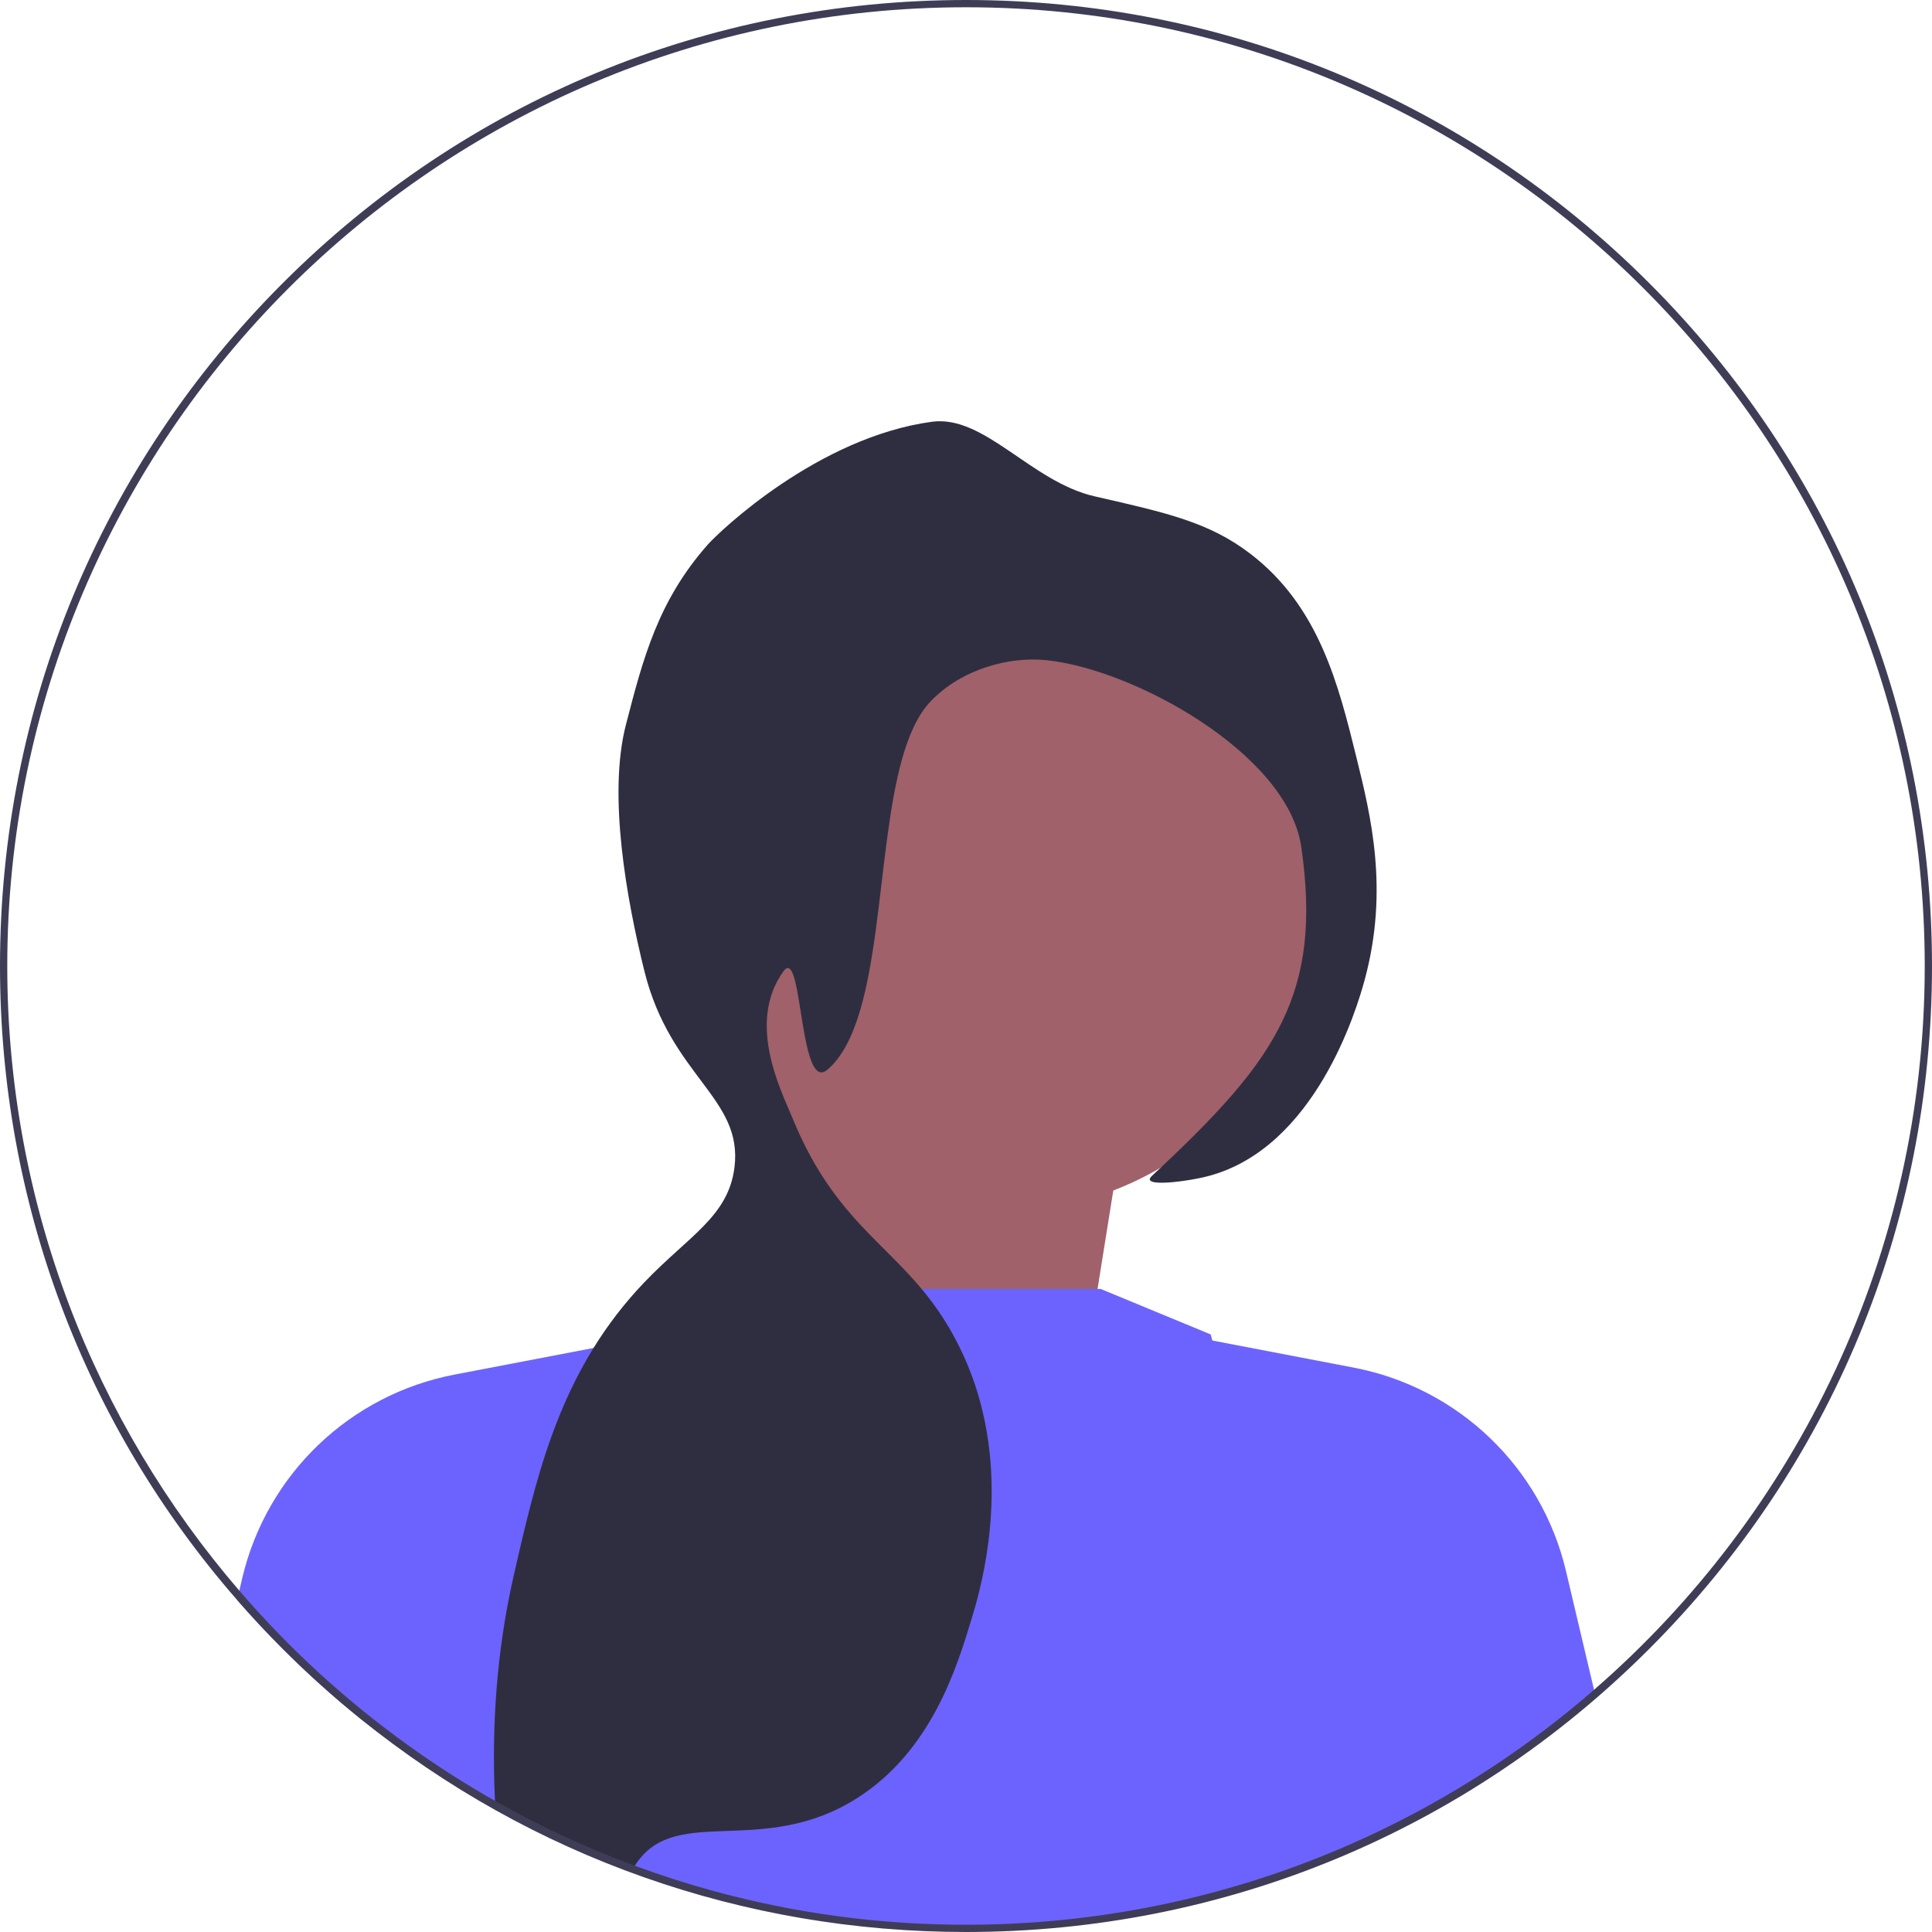
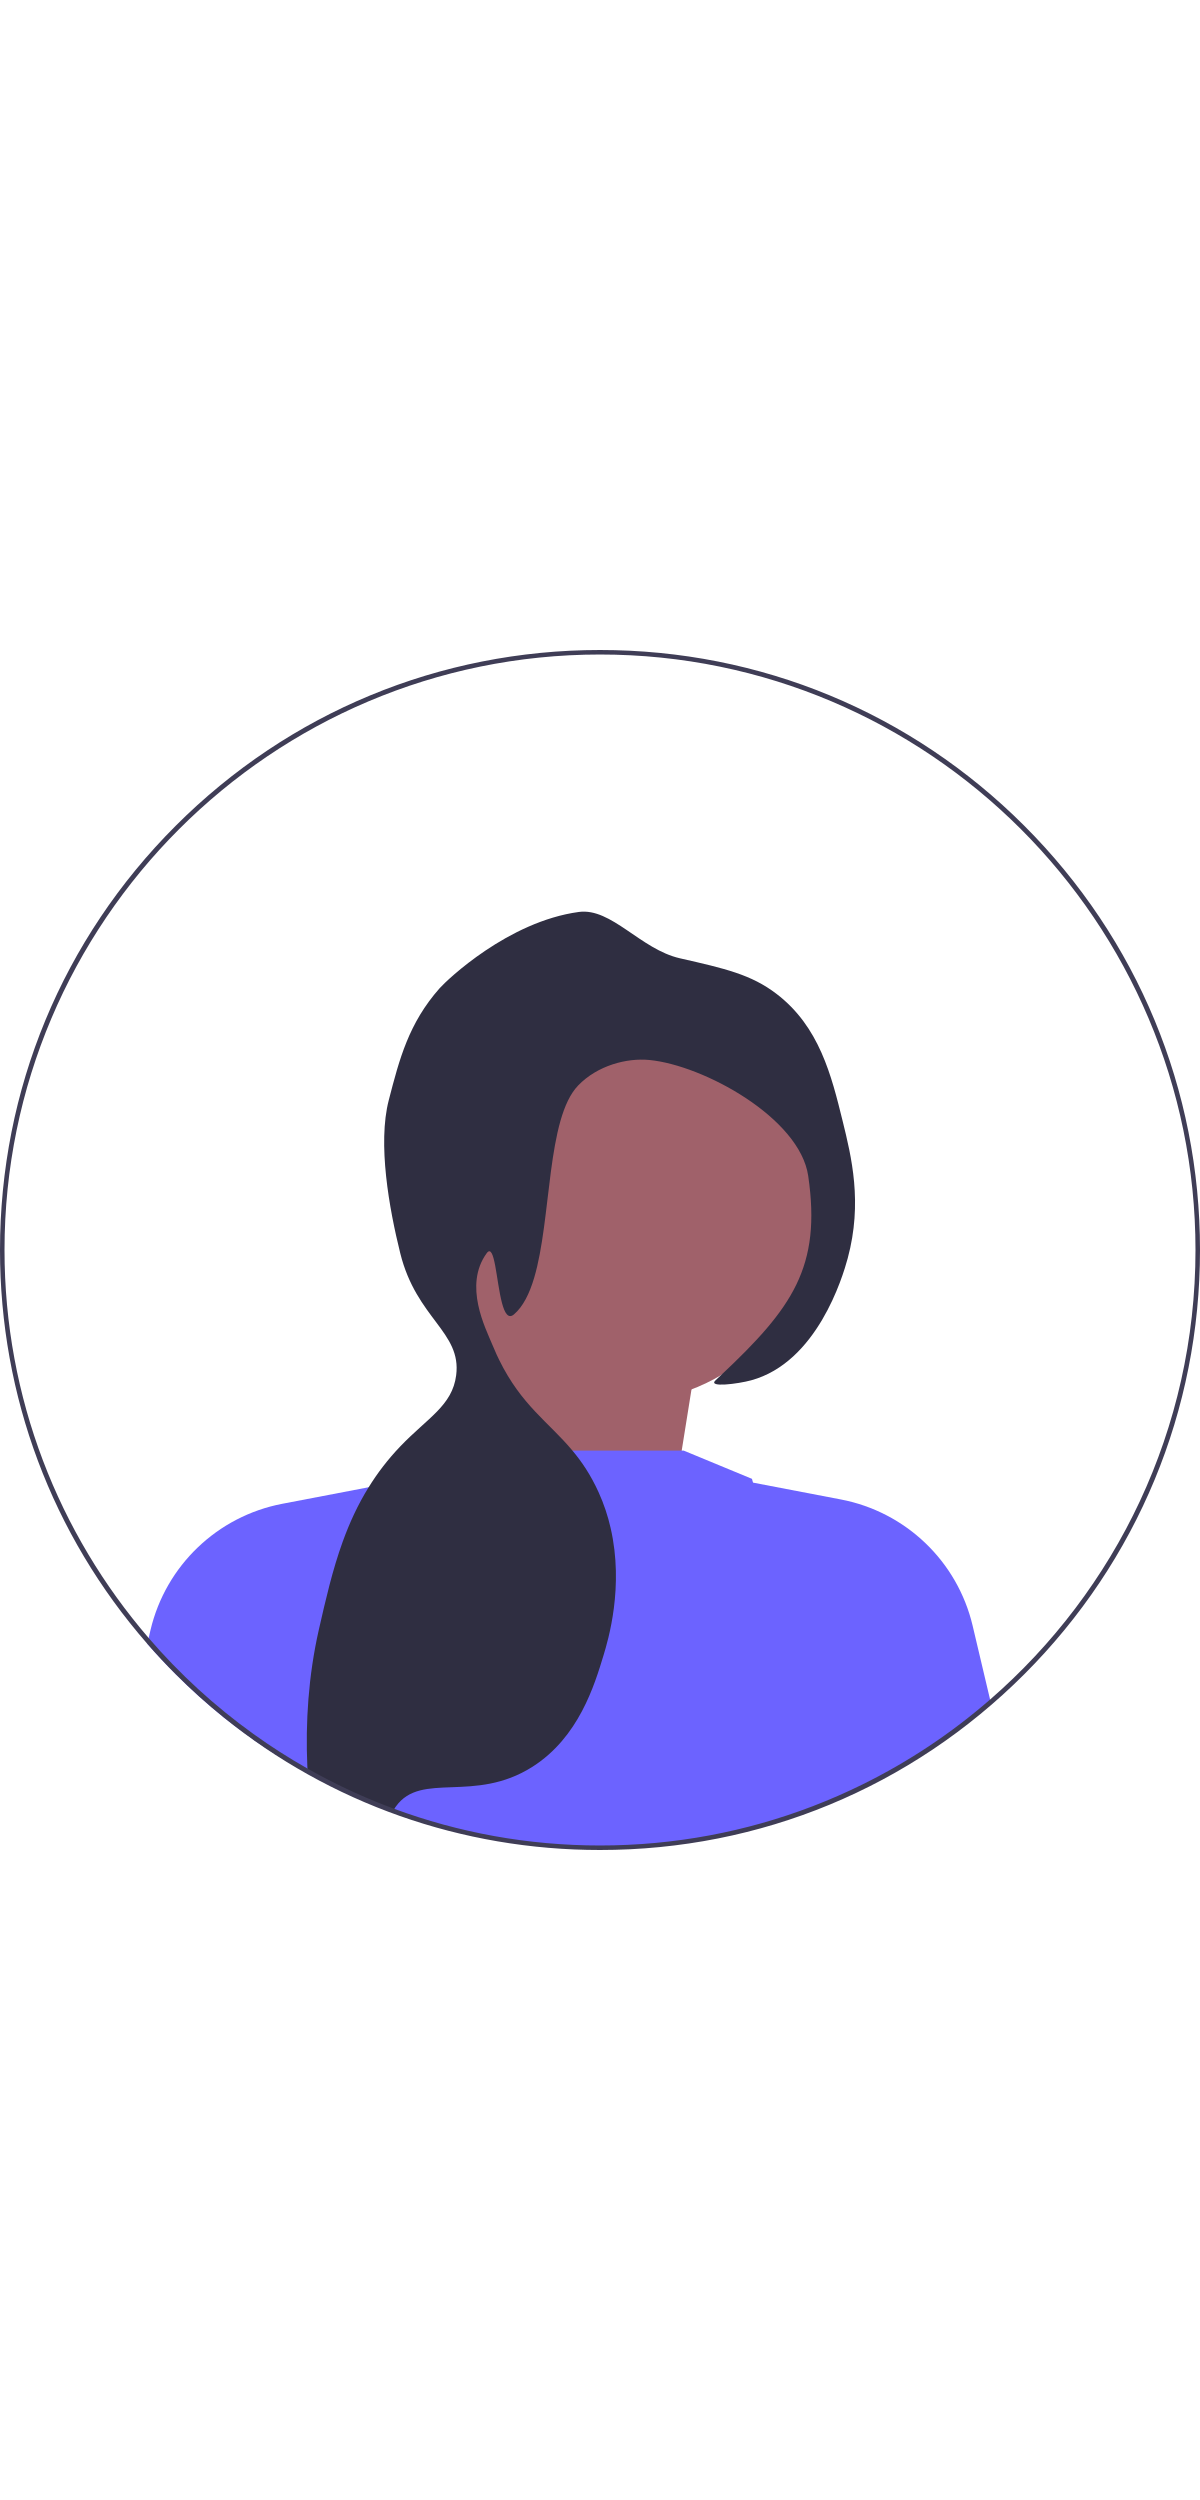
- <svg xmlns="http://www.w3.org/2000/svg" width="532" height="532" viewBox="0 0 532 532">
+ <svg xmlns="http://www.w3.org/2000/svg" width="120" height="250" viewBox="0 0 532 532">
  <g>
    <polygon points="297.055 387.221 309.716 308.09 224.255 273.273 211.594 393.551 297.055 387.221" fill="#a0616a" />
    <path d="M382.947,504.165c-7.337,3.577-14.814,6.806-22.403,9.671-15.178,5.743-30.845,10.077-46.918,12.97-15.709,2.836-31.837,4.276-47.966,4.276-21.789,0-43.452-2.614-64.402-7.785-8.204-2.012-16.478-4.471-24.612-7.337-.853-.307-1.719-.614-2.572-.923-10.091-3.661-20.014-7.952-29.559-12.801-1.286-.643-2.572-1.301-3.857-2-1.426-.726-2.837-1.495-4.263-2.292-1.817-.992-3.62-2.027-5.423-3.075-6.037-3.494-11.977-7.268-17.652-11.194l-.377-.251c-.335-.237-.671-.461-.992-.699,.209-1.104,.405-2.111,.587-3.005,.699-3.508,1.16-5.436,1.16-5.436l38.266-79.049,10.664-22.026,5.199-2.139,39.273-16.142h95.987l30.286,12.522s.154,.573,.461,1.677c3.019,10.831,20.629,72.326,47.952,132.493,.377,.838,.769,1.691,1.16,2.544l-0,0Z" fill="#6c63ff" />
    <circle cx="275.459" cy="246.378" r="87.15" fill="#a0616a" />
    <path d="M167.98,370.32l-.15,.75-26.57,126.33-.23,1.1-.37,1.74c-1.43-.73-2.84-1.5-4.26-2.29-1.82-1-3.62-2.03-5.43-3.08-6.03-3.49-11.97-7.27-17.65-11.19l-.38-.26c-.33-.23-.67-.46-.99-.69-4.34-3.03-8.57-6.19-12.7-9.45-.03-.02-.05-.04-.08-.07-7.37-5.94-14.47-12.33-21.26-19.12-4.38-4.38-8.59-8.89-12.62-13.52l.61-2.56,.06-.26,.76-3.26c6.76-28.55,29.63-50.46,58.44-55.98l38.28-7.33,4.54-.86Z" fill="#6c63ff" />
    <path d="M439.396,467.225c-11.279,9.602-23.368,18.296-36.128,25.927-1.244,.755-2.516,1.495-3.787,2.236-5.423,3.131-10.943,6.052-16.534,8.777-7.337,3.577-14.814,6.806-22.403,9.671l-.587-2.768-30.007-142.681,3.885,.741,38.937,7.463c28.804,5.521,51.683,27.435,58.434,55.987l7.449,31.544,.741,3.102h-0Z" fill="#6c63ff" />
    <path d="M375.819,269.674c-2.264,8.442-13.655,46.163-42.823,54.101-5.73,1.565-19.399,3.368-15.779,0,.824-.768,1.621-1.523,2.418-2.264,31.656-29.769,44.569-47.965,38.672-88.356-3.746-25.716-46.4-49.07-70.398-51.391-10.119-.977-23.032,2.446-31.558,11.265-14.074,14.534-11.754,59.147-19.552,85.352-2.096,7.015-4.906,12.718-8.945,16.169-2.516,2.152-4.123-.587-5.311-5.073-2.529-9.532-3.186-26.987-6.778-22.055-10.384,14.298-.489,33.249,2.502,40.559,.615,1.496,1.244,2.934,1.873,4.305v.014c.363,.782,.741,1.565,1.104,2.307v.014c9.979,20.349,21.97,27.63,32.536,40.307,4.151,4.961,8.078,10.733,11.586,18.449,2.404,5.283,4.137,10.594,5.325,15.806,6.051,26.136-1.132,49.881-3.075,56.338-4.067,13.445-11.055,36.547-31.558,49.586-25.744,16.381-49.238,1.944-60.474,17.499-.14,.182-.266,.363-.391,.545-.419,.629-.797,1.258-1.118,1.886-10.091-3.661-20.014-7.952-29.559-12.801-1.286-.643-2.572-1.301-3.857-2-1.426-.726-2.837-1.495-4.263-2.292-.056-1.091-.112-2.18-.154-3.284-.824-18.91,.419-39.693,5.129-60.419,3.019-13.235,6.01-26.359,10.594-39.007,2.991-8.245,6.653-16.296,11.474-24.053,3.858-6.233,8.442-12.285,14.004-18.099,12.215-12.76,23.075-18.084,24.794-31.558,2.459-19.231-17.568-25.016-24.794-54.101-4.933-19.887-10.091-48.552-5.087-67.867,4.724-18.252,8.833-34.087,22.544-49.601,3.298-3.718,30.37-29.574,61.732-33.822,14.451-1.942,27.337,16.562,44.807,20.545,20.083,4.571,31.586,7.185,42.822,15.779,18.994,14.507,24.346,36.199,29.308,56.352,3.885,15.765,8.917,36.156,2.25,60.865l0,0Z" fill="#2f2e41" />
  </g>
  <path d="M454.09,77.91C403.85,27.67,337.05,0,266,0S128.15,27.67,77.91,77.91C27.67,128.15,0,194.95,0,266c0,64.85,23.05,126.16,65.29,174.57,4.03,4.63,8.24,9.14,12.62,13.52,6.79,6.79,13.89,13.18,21.26,19.12,.03,.03,.05,.05,.08,.07,47.11,38.05,105.34,58.72,166.75,58.72,71.05,0,137.85-27.67,188.09-77.91,50.24-50.24,77.91-117.04,77.91-188.09s-27.67-137.85-77.91-188.09Zm-15.15,387.39c-17.07,14.85-36.07,27.53-56.56,37.63-7.19,3.55-14.56,6.78-22.1,9.67-29.29,11.24-61.08,17.4-94.28,17.4-32.04,0-62.76-5.74-91.19-16.24-11.67-4.3-22.95-9.41-33.78-15.26-1.59-.86-3.17-1.73-4.74-2.62-8.26-4.68-16.25-9.79-23.92-15.31-17.14-12.3-32.75-26.6-46.47-42.56C26.09,391.77,2,331.65,2,266,2,120.43,120.43,2,266,2s264,118.43,264,264c0,79.48-35.3,150.87-91.06,199.3Z" fill="#3f3d56" />
</svg>
